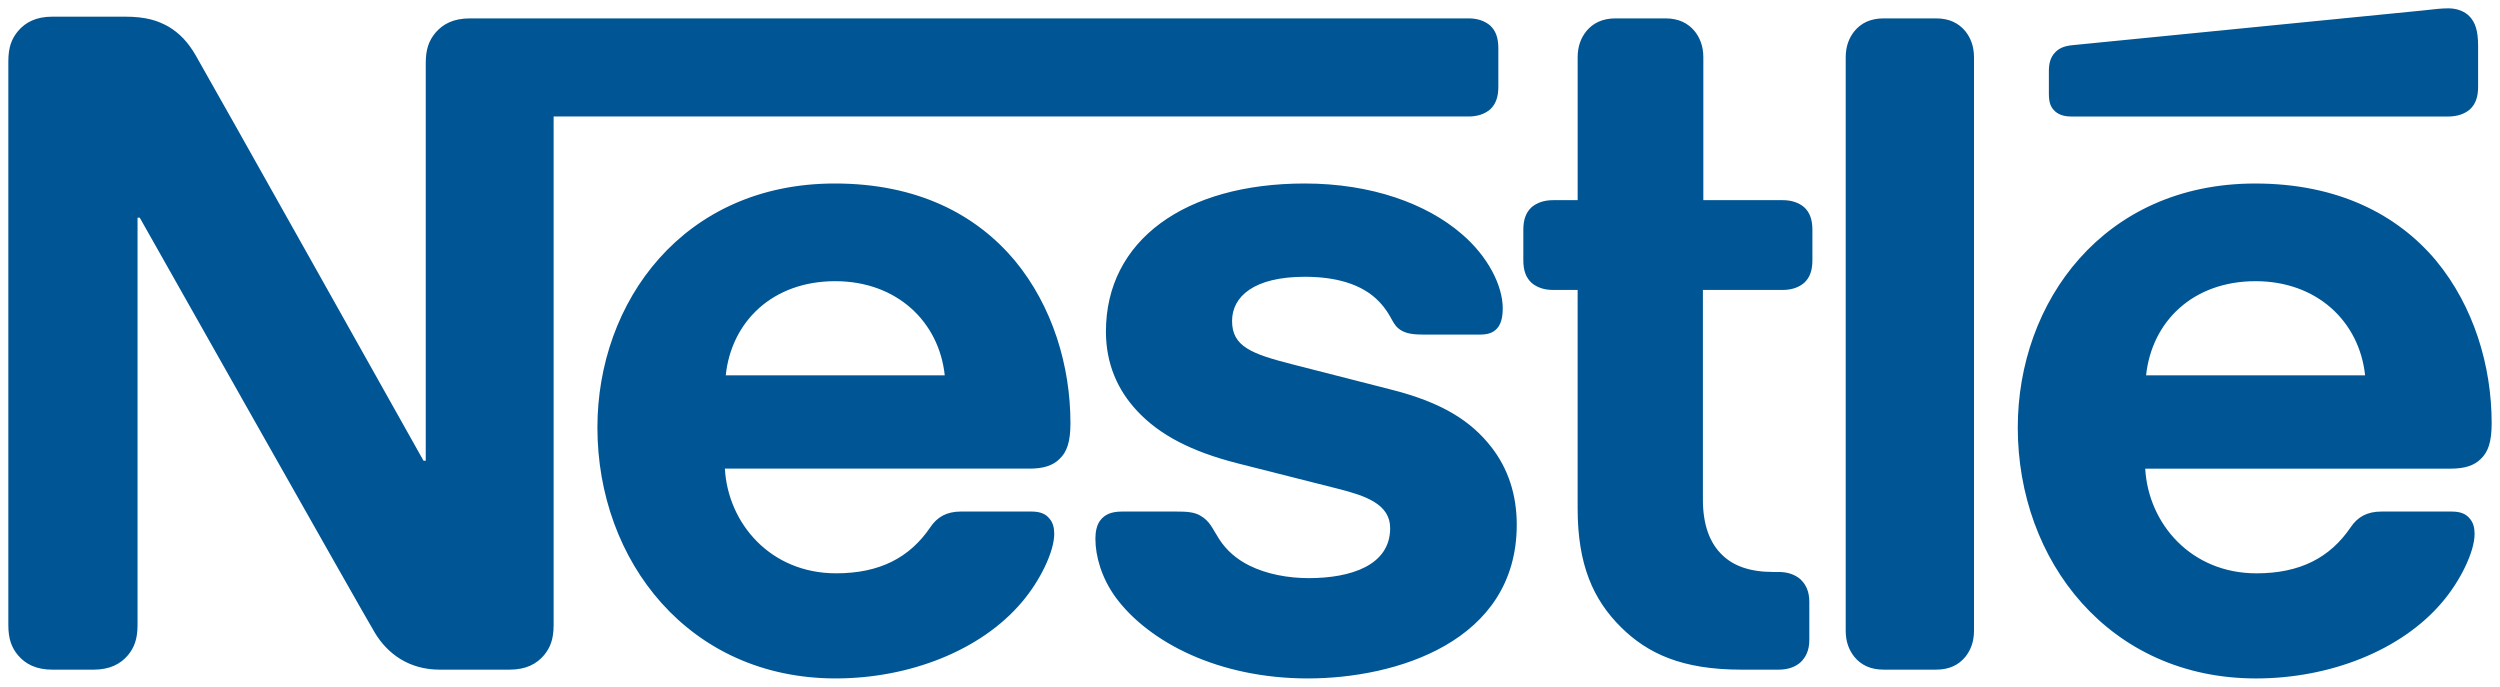
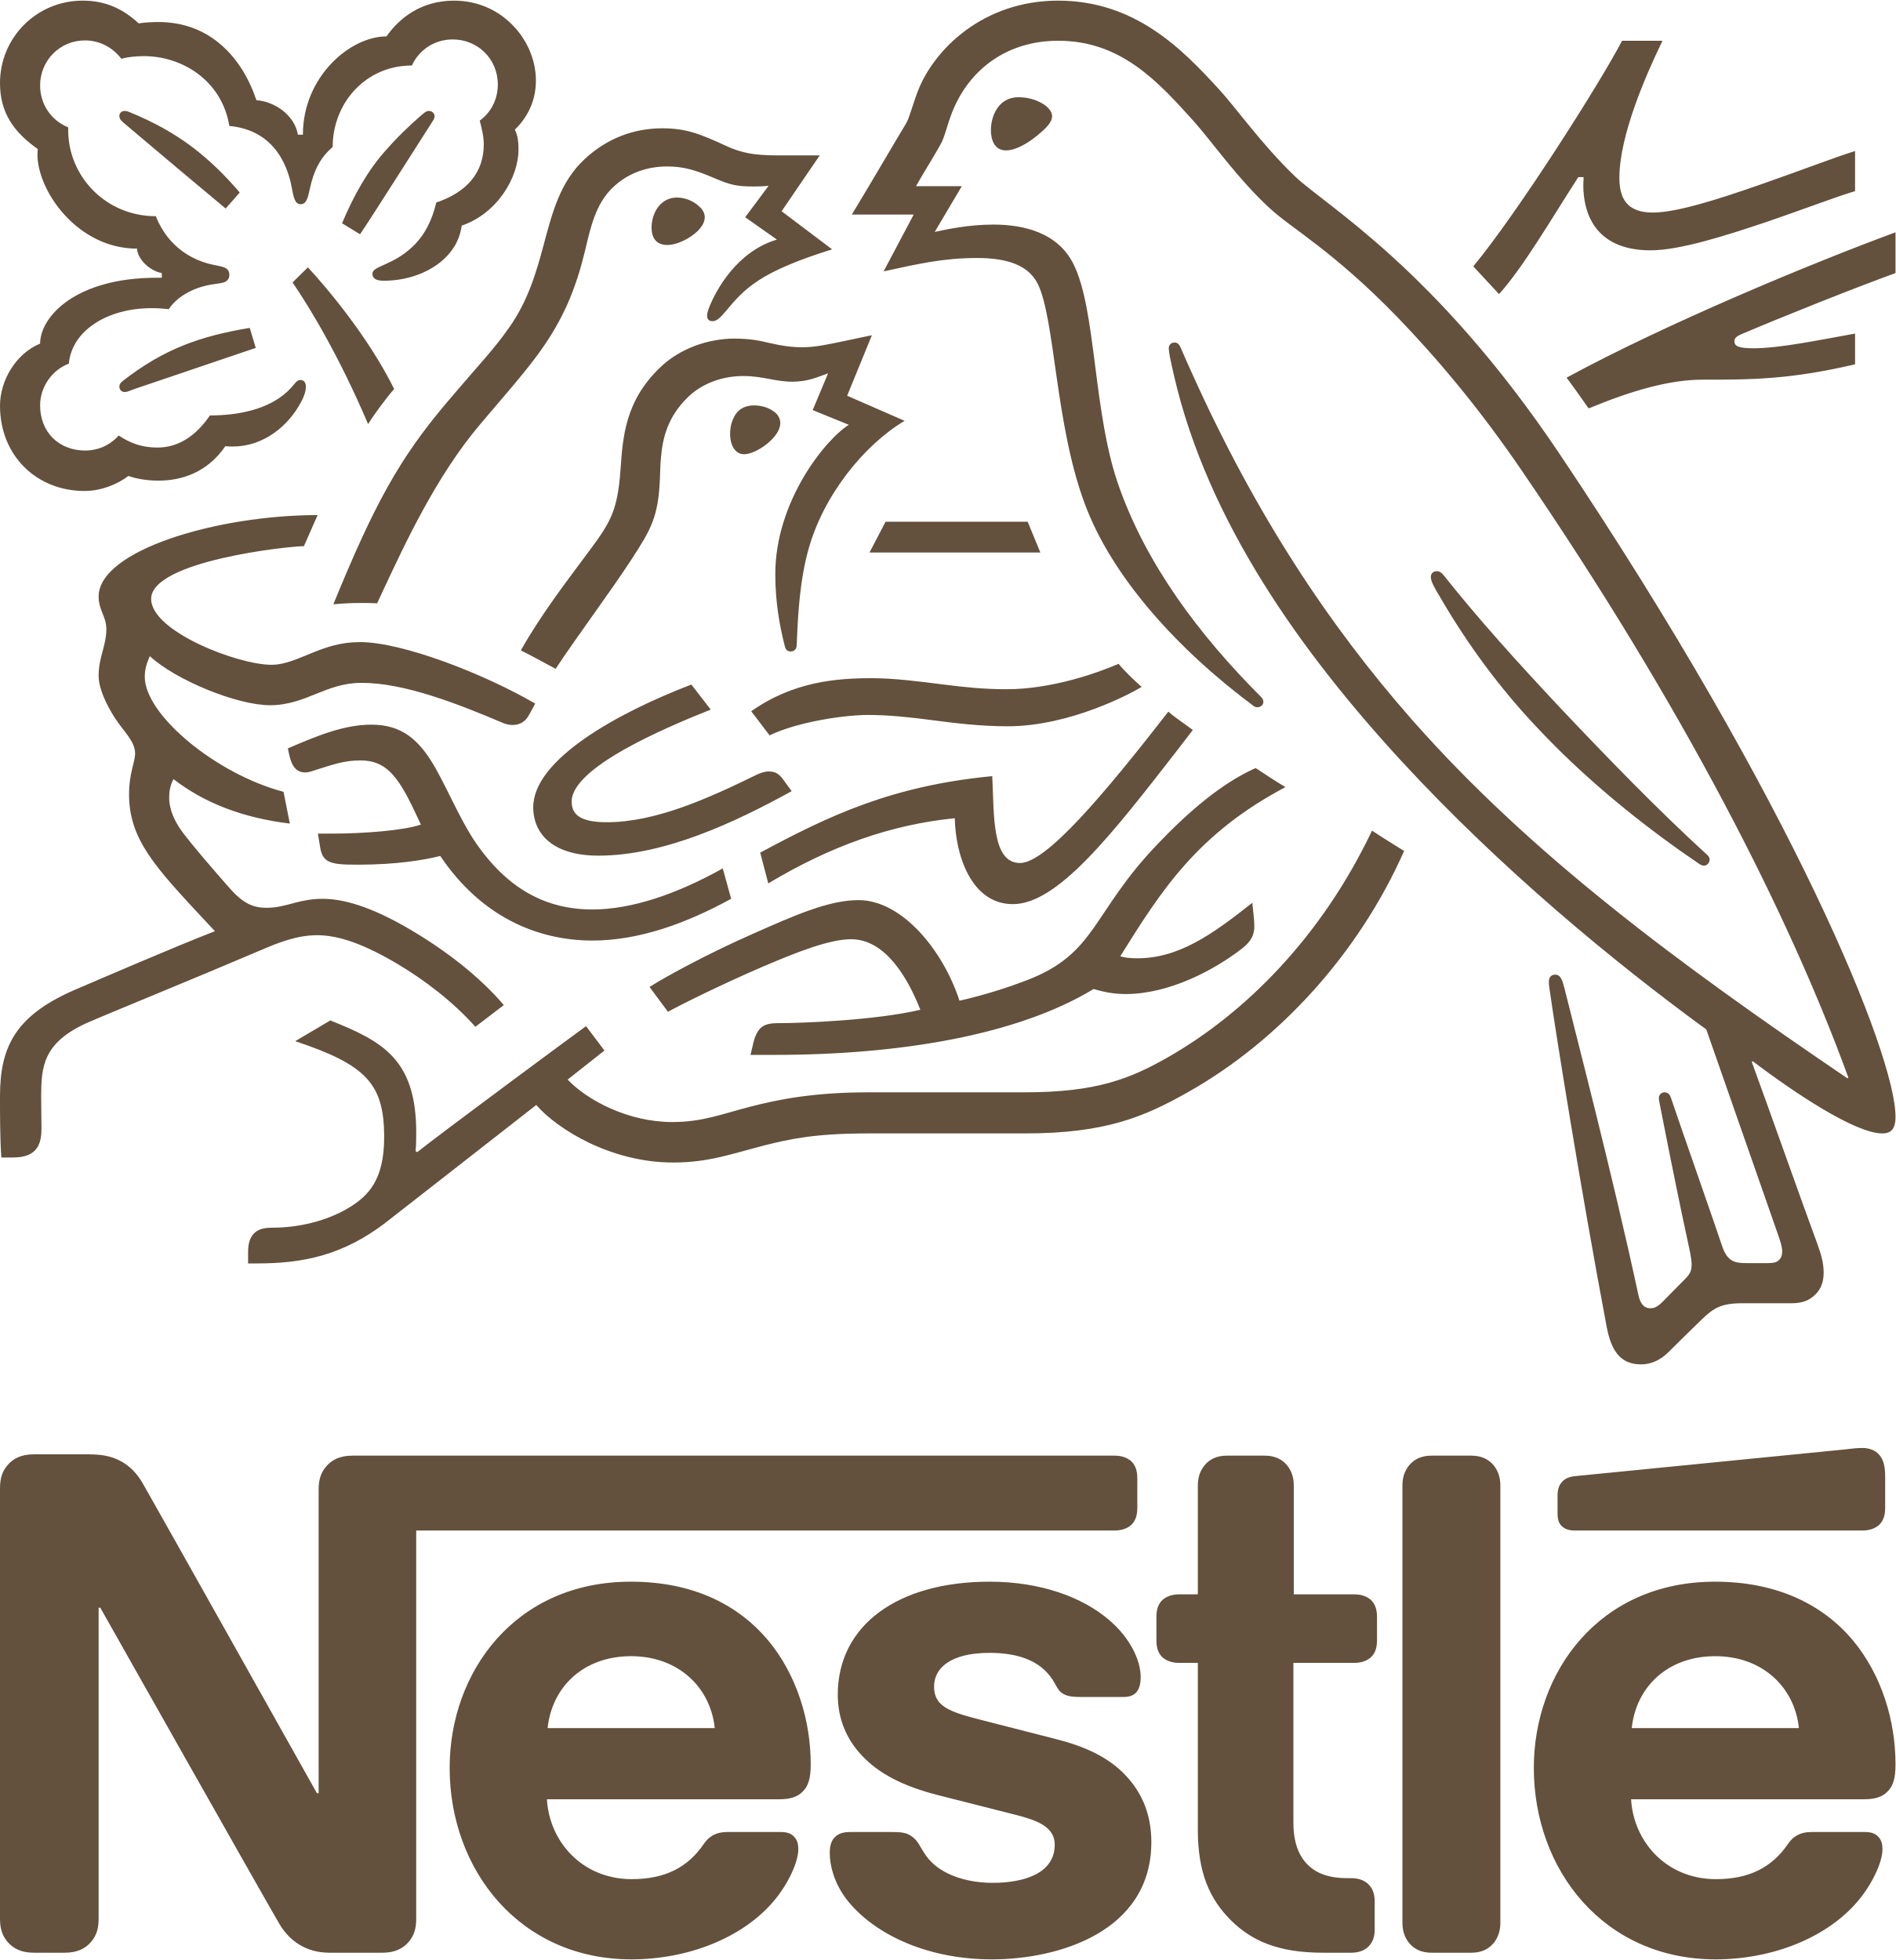
- <svg xmlns="http://www.w3.org/2000/svg" height="82.413" width="300">
-   <path transform="translate(-246.3127,-567.9326)" style="fill:#005695;fill-rule:nonzero;stroke:none" d="m 298.557,571.875 c -0.737,0.894 -1.155,1.892 -1.155,3.628 l 0,47.721 -0.264,0 c 0,0 -26.119,-46.566 -27.382,-48.719 -0.894,-1.527 -1.892,-2.577 -3.207,-3.367 -1.315,-0.734 -2.682,-1.207 -5.307,-1.207 l -8.618,0 c -2,0 -3.259,0.682 -4.153,1.736 -0.737,0.89 -1.158,1.892 -1.158,3.624 l 0,67.642 c 0,1.736 0.421,2.734 1.158,3.628 0.894,1.05 2.153,1.732 4.153,1.732 l 4.886,0 c 1.996,0 3.259,-0.682 4.153,-1.732 0.734,-0.894 1.155,-1.892 1.155,-3.628 l 0,-48.879 0.264,0 c 0,0 27.117,48.037 28.223,49.825 1.523,2.521 4.097,4.413 7.777,4.413 l 8.358,0 c 1.996,0 3.259,-0.682 4.153,-1.732 0.734,-0.894 1.155,-1.892 1.155,-3.628 l 0,-61.02 109.791,0 c 1.106,0 1.944,-0.313 2.577,-0.838 0.682,-0.633 0.998,-1.475 0.998,-2.734 l 0,-4.626 c 0,-1.263 -0.317,-2.104 -0.998,-2.734 -0.633,-0.525 -1.471,-0.842 -2.577,-0.842 l -119.829,0 c -1.996,0 -3.259,0.685 -4.153,1.736 m 47.933,18.078 c -18.238,0 -28.488,14.246 -28.488,29.277 0,16.03 10.987,30.115 28.592,30.115 8.778,0 17.397,-3.311 22.335,-9.147 2.156,-2.521 3.892,-6.045 3.892,-8.197 0,-0.737 -0.16,-1.367 -0.577,-1.84 -0.421,-0.525 -1.054,-0.842 -2.156,-0.842 l -8.462,0 c -1.683,0 -2.838,0.629 -3.68,1.892 -2.469,3.628 -6.045,5.52 -11.3,5.52 -7.885,0 -12.98,-5.993 -13.348,-12.562 l 36.581,0 c 1.628,0 2.782,-0.369 3.572,-1.155 0.894,-0.842 1.315,-2.052 1.315,-4.313 0,-6.883 -2.156,-14.03 -6.674,-19.497 -4.626,-5.52 -11.669,-9.251 -21.601,-9.251 m 56.391,0 c -14.399,0 -23.858,6.834 -23.858,17.765 0,3.888 1.419,7.043 3.732,9.512 2.682,2.894 6.518,4.89 12.089,6.309 l 12.034,3.047 c 3.311,0.842 6.253,1.84 6.253,4.73 0,4.469 -4.73,5.993 -9.773,5.993 -2.473,0 -5.047,-0.473 -7.151,-1.523 -1.471,-0.737 -2.73,-1.788 -3.624,-3.207 -0.79,-1.21 -1.05,-2.104 -2.261,-2.786 -0.737,-0.421 -1.631,-0.473 -2.838,-0.473 l -6.518,0 c -1.419,0 -2.101,0.421 -2.574,0.998 -0.473,0.577 -0.633,1.419 -0.633,2.261 0,2.101 0.737,4.73 2.473,7.095 3.993,5.359 12.35,9.672 23.017,9.672 10.514,0 25.073,-4.365 25.073,-18.451 0,-3.624 -1.054,-6.726 -2.998,-9.248 -2.469,-3.207 -5.989,-5.415 -11.981,-6.939 l -11.929,-3.05 c -4.942,-1.259 -7.255,-2.153 -7.255,-5.203 0,-2.942 2.629,-5.307 8.723,-5.307 3.575,0 6.834,0.79 8.939,2.998 1.732,1.84 1.419,2.786 2.786,3.52 0.838,0.421 1.784,0.421 3.259,0.421 l 5.937,0 c 0.946,0 1.631,-0.156 2.153,-0.737 0.425,-0.473 0.685,-1.207 0.685,-2.417 0,-2.734 -1.788,-6.253 -4.939,-8.935 -4.205,-3.628 -10.827,-6.045 -18.819,-6.045 m 32.745,2 -2.942,0 c -1.102,0 -1.944,0.313 -2.574,0.838 -0.685,0.633 -1.002,1.475 -1.002,2.734 l 0,3.628 c 0,1.263 0.317,2.101 1.002,2.734 0.629,0.525 1.471,0.842 2.574,0.842 l 2.942,0 0,26.223 c 0,6.726 1.84,10.931 5.255,14.298 3.155,3.099 7.255,5.043 14.402,5.043 l 4.466,0 c 1.106,0 1.944,-0.313 2.577,-0.838 0.682,-0.633 1.102,-1.475 1.102,-2.734 l 0,-4.574 c 0,-1.263 -0.421,-2.101 -1.102,-2.734 -0.633,-0.525 -1.471,-0.842 -2.577,-0.842 l -0.629,0 c -2.838,0 -4.782,-0.734 -6.097,-1.996 -1.575,-1.471 -2.365,-3.732 -2.365,-6.674 l 0,-25.173 9.568,0 c 1.102,0 1.944,-0.317 2.574,-0.842 0.682,-0.633 0.998,-1.471 0.998,-2.734 l 0,-3.628 c 0,-1.259 -0.317,-2.101 -0.998,-2.734 -0.629,-0.525 -1.471,-0.838 -2.574,-0.838 l -9.516,0 0,-17.136 c 0,-1.367 -0.421,-2.365 -1.05,-3.151 -0.79,-0.946 -1.892,-1.527 -3.52,-1.527 l -5.94,0 c -1.631,0 -2.734,0.581 -3.523,1.527 -0.629,0.786 -1.05,1.784 -1.05,3.151 l 0,17.136 z m 32.168,51.661 c 0,1.367 0.417,2.365 1.05,3.155 0.786,0.946 1.892,1.523 3.52,1.523 l 6.253,0 c 1.631,0 2.734,-0.577 3.523,-1.523 0.629,-0.79 1.05,-1.788 1.05,-3.155 l 0,-68.793 c 0,-1.367 -0.421,-2.365 -1.05,-3.155 -0.79,-0.946 -1.892,-1.527 -3.523,-1.527 l -6.253,0 c -1.628,0 -2.734,0.581 -3.52,1.527 -0.633,0.79 -1.05,1.788 -1.05,3.155 l 0,68.793 z M 333.402,612.974 c 0.682,-6.466 5.624,-11.3 13.14,-11.3 7.359,0 12.454,4.834 13.14,11.3 l -26.279,0 z m 206.708,-31.061 c 1.102,0 1.944,-0.313 2.574,-0.838 0.685,-0.633 1.002,-1.475 1.002,-2.734 l 0,-4.89 c 0,-1.892 -0.369,-2.838 -1.002,-3.52 -0.577,-0.633 -1.523,-0.998 -2.574,-0.998 -0.842,0 -1.68,0.104 -3.099,0.261 l -41.944,4.153 c -1.207,0.104 -1.784,0.473 -2.205,0.946 -0.473,0.525 -0.685,1.21 -0.685,2.156 l 0,2.73 c 0,1.054 0.212,1.527 0.581,1.948 0.469,0.525 1.155,0.786 2.101,0.786 l 45.251,0 z m -23.177,8.041 c -18.238,0 -28.488,14.246 -28.488,29.277 0,16.03 10.987,30.115 28.592,30.115 8.778,0 17.397,-3.311 22.335,-9.147 2.156,-2.521 3.892,-6.045 3.892,-8.197 0,-0.737 -0.16,-1.367 -0.581,-1.84 -0.417,-0.525 -1.05,-0.842 -2.153,-0.842 l -8.462,0 c -1.683,0 -2.838,0.629 -3.68,1.892 -2.469,3.628 -6.045,5.52 -11.3,5.52 -7.885,0 -12.983,-5.993 -13.348,-12.562 l 36.685,0 c 1.628,0 2.786,-0.369 3.572,-1.155 0.894,-0.842 1.315,-2.052 1.315,-4.313 0,-6.883 -2.156,-14.03 -6.674,-19.497 -4.626,-5.52 -11.773,-9.251 -21.706,-9.251 m -13.088,23.02 c 0.685,-6.466 5.624,-11.3 13.14,-11.3 7.359,0 12.454,4.834 13.14,11.3 l -26.279,0 z" />
+ <svg xmlns="http://www.w3.org/2000/svg" height="321.586" viewBox="0 0 256.005 264.583" width="310.958">
+   <clipPath id="a">
+     <path d="m0 0h598.11v737.008h-598.11z" />
+   </clipPath>
+   <g fill="#63513d" transform="matrix(.2645833 0 0 .2645833 .000004 -13.85417)">
+     <path d="m0 0c.864 1.385 1.636 2.614 3.528 3.614-.2.121-.485.307-.635.407-.736-.322-1.465-.964-2.086-1.614-1.428-1.486-1.3-2.343-2.807-2.921-.378-.143-.842-.3-1.435-.436-.35 1.079-1.228 2.15-2.157 2.15-.643 0-1.386-.336-2.243-.714-1.007-.443-1.928-.95-2.221-1.143l.393-.529c.3.165 1.164.593 2.028.965.75.321 1.428.585 1.886.585.735 0 1.214-.835 1.478-1.507-.964-.228-2.55-.286-3.028-.286-.221 0-.3-.035-.379-.099-.071-.065-.128-.179-.164-.336l-.057-.243h.514c2.671 0 5.192.421 6.814 1.407.228-.064.428-.107.685-.107.929 0 1.886.507 2.486.971.214.165.264.315.264.479 0 .078-.007.15-.014.221l-.029.279c-.857-.679-1.571-1.186-2.457-1.186-.157 0-.271.014-.364.043m5.378 2.685c-1.071-2.257-2.7-3.899-4.371-4.849-.793-.45-1.507-.743-3.05-.743h-3.335c-1.193 0-1.942-.157-2.528-.307-.629-.164-1.029-.328-1.664-.328-.943 0-1.814.464-2.236.907l.786.621-.393.521c-.228-.164-3.021-2.228-3.607-2.692l-.035.021c.014.143.014.272.014.4 0 1.571-.729 1.95-1.835 2.393l-.75-.443c1.521-.507 1.9-.914 1.9-2.05 0-.9-.322-1.257-.786-1.528-.479-.279-1.072-.407-1.593-.407-.221 0-.321-.043-.4-.122-.086-.085-.128-.214-.128-.392v-.25h.178c.957 0 1.843.149 2.814.914l3.164 2.471c.45-.514 1.586-1.229 2.928-1.229.757 0 1.243.186 1.943.365.543.136 1.071.257 2.228.257h3.35c1.714 0 2.542.357 3.456.871 1.986 1.114 3.679 3 4.636 5.164-.25.157-.486.3-.686.435m-13.262 2.55c.899.636 1.828.707 2.578.707.45 0 .978-.064 1.535-.136.45-.057.857-.1 1.343-.1.978 0 1.964.357 2.392.543.122-.15.329-.35.493-.493-.207-.128-1.521-.842-2.864-.842-.593 0-1.157.071-1.642.135-.429.057-.893.107-1.343.107-.493 0-1.486-.142-2.1-.435zm-10.278.129c.386 0 .7.128 1 .25.286.114.571.228.957.228.914 0 2.042-.443 3.035-.864.057-.022.122-.036.186-.036.157 0 .279.072.357.222l.128.235c-1.092.636-2.835 1.314-3.742 1.314-.414 0-.714-.107-1-.221-.321-.129-.6-.264-.893-.264-.721 0-2.57.714-2.57 1.407 0 .814 2.942 1.128 3.264 1.128l.292.664c-2.135 0-4.678-.75-4.678-1.742 0-.286.165-.429.165-.693 0-.357-.165-.6-.165-1 0-.264.157-.6.343-.893.2-.307.436-.507.436-.764 0-.193-.129-.421-.129-.871 0-.964.55-1.55 1.621-2.7l.214-.228c-.885-.343-2.535-1.057-2.92-1.222-1.336-.557-1.672-1.235-1.672-2.306 0-.415 0-.886.029-1.307h.257c.536 0 .6.321.6.628 0 .207-.007.443-.007.7.007.593.028 1.121.985 1.55.386.171 2.279.942 3.686 1.542.414.179.799.329 1.228.329.478 0 1.028-.207 1.714-.614.578-.343 1.186-.807 1.664-1.343l.607.464c-.521.615-1.242 1.164-1.964 1.593-.721.429-1.364.678-1.907.678-.235 0-.428-.042-.593-.085-.192-.05-.371-.107-.599-.107-.265 0-.486.064-.808.435-.121.136-.892 1.015-1.056 1.271-.079.122-.222.365-.222.651 0 .121.021.264.093.392.664-.514 1.485-.828 2.485-.95l-.135.679c-1.436.378-2.964 1.642-2.964 2.457 0 .171.043.292.107.442.557-.514 1.864-1.049 2.571-1.049m12.805 3.263h3.65l-.271.658h-3.036zm18.641 4.671c.857.365 2.393.979 3.278 1.3v.871c-1.778-.656-4.899-1.949-7.027-3.106.057-.072.428-.593.471-.657.9.371 1.707.614 2.435.614 1.021 0 1.857 0 3.257.328v.657c-.786-.142-1.621-.314-2.164-.314-.321 0-.414.043-.414.15 0 .065.043.107.164.157m-1.907 2.593c-.557 0-.714.307-.714.743 0 .9.564 2.192.921 2.928h-.864c-.45-.871-2.221-3.664-3.178-4.821l.55-.593c.514.572 1.078 1.543 1.693 2.5h.114c0-.05-.007-.107-.007-.157 0-.807.414-1.407 1.435-1.407.629 0 1.614.314 2.543.628.771.265 1.478.536 1.828.636v.857c-.4-.121-1.214-.436-2.057-.728-.885-.308-1.757-.586-2.264-.586m-18.897-14.334-.172.657c1.471.793 2.814 1.429 4.957 1.635.042-.821-.015-1.856.592-1.856.558 0 1.772 1.435 3.171 3.235.129-.122.336-.25.522-.393l-.357-.464c-1.364-1.757-2.529-3.257-3.486-3.257-.892 0-1.228 1.05-1.242 1.836-1.364-.136-2.65-.593-3.985-1.393m-.972.321c-.942-.528-1.921-.878-2.785-.878-.964 0-1.821.414-2.536 1.492-.3.458-.535 1.029-.821 1.536-.343.6-.714.921-1.364.921-.593 0-1.171-.243-1.785-.507l.028-.135c.05-.222.136-.379.343-.379.093 0 .186.043.236.057.343.107.593.2.942.2.536 0 .793-.314 1.158-1.085l.135-.286c-.371-.129-1.243-.193-1.892-.193h-.308l.05-.307c.022-.128.072-.236.179-.286.128-.064.314-.071.636-.071.814 0 1.406.1 1.749.186.879-1.307 2.086-1.807 3.25-1.807.993 0 2 .364 2.964.892zm-2.657.272c-.964 0-1.392.457-1.392 1.035 0 1.014 1.778 2.007 3.378 2.621l.414-.535c-.985-.393-2.971-1.236-2.971-1.964 0-.257.15-.443.75-.443 1.043 0 2.164.507 3.2 1.014.078.036.171.071.257.071.135 0 .221-.042.321-.185l.172-.236c-1.207-.664-2.714-1.378-4.129-1.378m22.076-18.641c.093.879.765 1.536 1.786 1.536 1 0 1.693-.657 1.785-1.536zm1.779 3.128c-2.479 0-3.871-1.935-3.871-3.978 0-2.178 1.492-4.092 3.885-4.092 1.193 0 2.364.45 3.035 1.242.293.343.529.822.529 1.115 0 .1-.022.186-.079.25-.057.071-.143.114-.293.114h-1.15c-.228 0-.385-.086-.499-.257-.336-.493-.822-.75-1.536-.75-1.071 0-1.764.814-1.814 1.707h4.985c.221 0 .379.05.486.157.121.114.178.279.178.586 0 .935-.293 1.906-.907 2.649-.628.75-1.599 1.257-2.949 1.257m3.149 1.093c.15 0 .264.043.35.114.093.086.136.2.136.372v.664c0 .257-.05.386-.136.478-.078.086-.207.136-.35.136-.114 0-.228-.014-.421-.036l-5.699-.564c-.165-.014-.243-.064-.3-.128-.065-.072-.093-.165-.093-.293v-.372c0-.142.028-.207.078-.264.065-.071.158-.107.286-.107zm-24.19 23.433c0 .071.008.157.036.243.057.185.179.364.479.364.135 0 .285-.036.407-.121.107-.072.15-.165.15-.257 0-.308-.515-.665-.772-.665-.185 0-.3.179-.3.436m-1.678 4.406c0 .308.186.643.543.643.157 0 .343-.064.478-.193.079-.071.115-.15.115-.228 0-.172-.165-.336-.358-.45-.149-.086-.307-.143-.442-.143-.222 0-.336.136-.336.371m7.249 2.086c0 .25.129.7.593.7.157 0 .307-.036.428-.093.172-.078.286-.193.286-.314 0-.129-.128-.257-.321-.414-.2-.165-.457-.315-.665-.315-.25 0-.321.236-.321.436m-18.319-5.542c-.093-.036-.136-.057-.186-.057-.078 0-.114.064-.114.114s.021.079.071.121c.879.686 1.65.957 2.714 1.136l.129-.428zm4.842 3.314-.385.235c.249.593.557 1.136.921 1.543.257.293.5.528.771.764.064.05.1.093.165.093.071 0 .121-.057.121-.114 0-.029-.015-.064-.043-.107-.435-.679-1.285-2.022-1.55-2.414m-5.063 2.392c-.065.057-.079.093-.079.136 0 .05.036.107.114.107.029 0 .057-.007.093-.021.529-.215.979-.465 1.379-.772.335-.257.664-.571.985-.95l-.3-.342c-.371.307-1.571 1.314-2.192 1.842m5.235-6.449c.107.179.428.614.557.75-.55 1.114-1.45 2.178-1.843 2.6l-.328-.322c.378-.55 1.014-1.614 1.614-3.028m3.835-27.861c.093.879.764 1.536 1.785 1.536 1 0 1.693-.657 1.786-1.536zm19.148 24.626c-.051.064-.093.093-.151.093-.085 0-.128-.058-.128-.122 0-.1.071-.221.25-.521.543-.922 1.214-1.85 2.042-2.721.893-.95 1.943-1.836 3.064-2.629l.35-.242c.05-.036.086-.057.129-.057.071 0 .121.071.121.128 0 .036-.014.071-.057.107-1.042.95-2.164 2.107-3.214 3.221-.821.879-1.664 1.807-2.406 2.743m-18.327.435c-.407-.55-.964-1.271-1.393-2.035.136-.064.586-.307.743-.393.493.743 1.179 1.657 1.629 2.35.407.628.571.9.6 1.743.007.142.007.278.021.413.036.436.15.879.564 1.286.307.307.75.464 1.193.464.429 0 .678-.121 1.05-.121.264 0 .457.064.628.129l.136.05-.329-.786.772-.314c-.493-.307-1.571-1.629-1.571-3.193 0-.564.085-1.085.207-1.55.014-.05.042-.1.121-.1.072 0 .122.043.129.122l.007.164c.021.479.057 1.236.25 1.914.321 1.143 1.185 2.214 2.049 2.728l-1.228.536.529 1.293-.579-.122c-.35-.071-.607-.135-.914-.135-.2 0-.429.028-.7.092-.207.051-.428.093-.743.093-.564 0-1.171-.214-1.585-.614-.757-.721-.8-1.5-.85-2.192-.065-.922-.236-1.15-.736-1.822m-1.643 4.864c-.335-.478-.578-.714-1.342-1.614-1.007-1.193-1.536-2.157-2.414-4.3.143.015.35.029.578.029.115 0 .208 0 .358-.007l.106.228c.493 1.057 1.157 2.486 2.086 3.586l.321.378c.958 1.122 1.55 1.786 1.922 3.314.128.543.235 1.029.6 1.379.328.314.742.449 1.164.449.357 0 .621-.085 1.007-.25.35-.149.478-.178.85-.178.128 0 .221.007.307.014l-.5-.671.678-.478c-.85-.251-1.3-1.072-1.449-1.451-.029-.078-.043-.128-.043-.178 0-.057.028-.114.114-.114.093 0 .164.071.286.214.414.5.742.843 2.271 1.321l-1.079.814.814 1.193h-.764c-.485 0-.807.007-1.228.2-.572.264-.864.379-1.372.379-.621 0-1.185-.222-1.649-.65-.536-.493-.7-1.15-.893-1.872-.15-.557-.328-1.171-.729-1.735m19.084-34.088c0-.186.057-.322.143-.429.107-.129.257-.208.478-.208h.85c.221 0 .371.079.479.208.085.107.142.243.142.429v9.348c0 .186-.057.321-.142.429-.108.128-.258.207-.479.207h-.85c-.221 0-.371-.079-.478-.207-.086-.108-.143-.243-.143-.429zm-4.371 7.02h-.4c-.15 0-.264-.043-.35-.114-.093-.086-.135-.201-.135-.372v-.493c0-.171.042-.285.135-.371.086-.071.2-.114.35-.114h.4v-3.564c0-.914.25-1.486.714-1.943.429-.421.986-.686 1.957-.686h.607c.15 0 .264.043.35.115.093.086.15.2.15.371v.622c0 .171-.057.285-.15.371-.086.072-.2.114-.35.114h-.085c-.386 0-.651.1-.829.272-.214.199-.322.507-.322.907v3.421h1.301c.149 0 .264.043.349.114.093.086.136.2.136.371v.493c0 .171-.043.286-.136.372-.085.071-.2.114-.349.114h-1.293v2.328c0 .186-.057.321-.143.429-.107.128-.257.207-.479.207h-.807c-.221 0-.371-.079-.478-.207-.086-.108-.143-.243-.143-.429zm-16.791 32.667c.15.329.479.557.871.557.536 0 .965-.414.965-.964 0-.321-.15-.6-.386-.771.05-.186.086-.35.086-.507 0-.6-.357-1.021-1.015-1.243-.085-.364-.242-.693-.499-.936-.429-.414-.864-.414-.864-.585 0-.093.064-.15.242-.15.793 0 1.571.443 1.664 1.178.757.257 1.214 1.022 1.214 1.629 0 .157-.014.293-.078.421.207.2.45.543.45 1.05 0 .443-.193.893-.536 1.221-.3.293-.721.486-1.214.486-.714 0-1.178-.386-1.442-.764-.779 0-1.786-.864-1.786-2.1h-.107c-.072.428-.514.714-.886.736-.3.899-.978 1.671-2.093 1.671-.128 0-.285-.007-.421-.029-.328.3-.692.486-1.2.486-.971 0-1.764-.778-1.764-1.764 0-.614.279-1.036.807-1.407 0 0-.007-.079-.007-.114 0-.786.857-2.014 2.129-2.014 0-.2.25-.472.528-.522v-.1h-.107c-1.75 0-2.493-.843-2.493-1.407-.521-.214-.857-.793-.857-1.328 0-1.064.779-1.821 1.807-1.821.343 0 .693.135.936.321.178-.064.407-.1.642-.1.493 0 1.043.171 1.429.736.057-.007.107-.007.164-.007.629 0 1.172.414 1.457.957.072.135.1.242.1.321s-.035.143-.114.143c-.1 0-.114-.093-.293-.257-.4-.364-1.014-.5-1.643-.5-.307-.45-.685-.686-1.121-.686-.321 0-.571.086-.828.257-.207-.228-.465-.321-.715-.321-.564 0-.964.393-.964.964 0 .4.257.757.614.893.065.707.822 1.185 1.765 1.185.121 0 .243-.007.371-.021.143.228.486.471.971.535.1.015.179.022.236.05.057.029.086.086.086.151 0 .057-.022.107-.079.142-.05.029-.136.043-.236.064-.449.086-.985.365-1.257 1.044-1.078 0-1.871.863-1.871 1.835v.064c-.357.143-.6.486-.6.893 0 .535.422.964.957.964.322 0 .6-.157.779-.393.15.043.321.057.485.057.8 0 1.658-.507 1.822-1.492 1.028-.093 1.271-.965 1.335-1.329.036-.186.064-.343.186-.343.129 0 .157.143.2.336.078.364.214.657.486.886 0 .935.699 1.742 1.692 1.742m12.342-32.396c-1.957 0-3.243-.928-3.243-2.414 0-.528.193-.956.507-1.292.364-.393.886-.665 1.643-.857l1.635-.415c.45-.114.85-.249.85-.642 0-.607-.643-.815-1.328-.815-.336 0-.686.065-.971.208-.201.1-.372.242-.493.435-.107.164-.143.286-.308.379-.099.057-.221.064-.385.064h-.885c-.193 0-.286-.057-.351-.136-.064-.078-.086-.193-.086-.307 0-.285.101-.643.336-.964.543-.729 1.679-1.314 3.129-1.314 1.428 0 3.406.593 3.406 2.507 0 .493-.143.914-.407 1.257-.336.435-.814.735-1.628.942l-1.621.415c-.672.171-.986.292-.986.707 0 .4.357.721 1.186.721.485 0 .928-.107 1.214-.407.235-.25.193-.379.378-.479.115-.057.243-.057.443-.057h.807c.129 0 .221.022.293.1.057.065.093.165.093.329 0 .371-.243.85-.672 1.214-.571.493-1.471.821-2.556.821m-7.664 0c-2.478 0-3.871-1.935-3.871-3.978 0-2.178 1.493-4.092 3.885-4.092 1.193 0 2.364.45 3.036 1.242.293.343.528.822.528 1.115 0 .1-.021.186-.078.25-.057.071-.143.114-.293.114h-1.15c-.229 0-.385-.086-.5-.257-.336-.493-.821-.75-1.535-.75-1.072 0-1.765.814-1.815 1.707h4.971c.222 0 .379.05.486.157.122.114.179.279.179.586 0 .935-.293 1.906-.907 2.649-.629.75-1.586 1.257-2.936 1.257m19.841 24.097c-2.657 3.964-4.992 5.3-5.65 5.928-.721.693-1.271 1.479-1.621 1.857-.778.85-1.785 1.9-3.442 1.9-1.6 0-2.657-1.043-3-1.943-.1-.257-.179-.571-.25-.685-.157-.257-.864-1.464-1.157-1.943h1.322l-.643-1.214c.75.164 1.285.286 1.999.286.636 0 1.093-.151 1.293-.55.371-.743.371-2.993 1-4.686.585-1.592 2.014-3.149 3.621-4.342.021-.014.043-.021.071-.021.079 0 .129.057.129.114 0 .043-.014.071-.05.107-1.343 1.343-2.436 2.828-3.021 4.457-.579 1.585-.486 3.814-.993 4.806-.336.657-1.05.829-1.707.829-.529 0-1.021-.107-1.25-.157l.579.978h-.979c.207.364.422.7.529.9.093.171.128.386.243.679.371.935 1.192 1.528 2.264 1.528 1.342 0 2.128-.864 2.906-1.729.358-.399.943-1.235 1.622-1.856.464-.429 1.349-.908 2.714-2.314.785-.814 1.699-1.871 2.664-3.286 3.449-5.049 5.713-9.499 6.977-12.97l-.021-.014c-3.621 2.457-6.756 4.778-9.285 7.642-1.792 2.036-3.349 4.392-4.706 7.399-.093.2-.172.386-.257.579-.036.078-.072.1-.129.1-.071 0-.121-.05-.121-.122 0-.078.035-.25.114-.593.721-3.113 2.721-5.906 4.857-8.227 2.128-2.307 4.535-4.292 6.513-5.735l1.543-4.414c.035-.107.078-.221.078-.328 0-.079-.021-.143-.071-.186-.043-.043-.1-.064-.229-.064h-.464c-.2 0-.278.028-.35.085-.071.057-.121.143-.157.243-.136.415-.95 2.736-1.107 3.207-.029.086-.079.114-.136.114-.071 0-.121-.057-.121-.121 0-.057.021-.122.057-.322.207-1.057.45-2.242.55-2.692.043-.207.093-.4.093-.543 0-.129-.029-.2-.136-.307l-.479-.486c-.114-.114-.178-.143-.271-.143-.114 0-.207.079-.25.279-.543 2.535-1.364 5.678-1.578 6.549-.05.193-.086.3-.2.3-.1 0-.136-.071-.136-.157 0-.064.014-.143.022-.2.128-.9.65-4.178 1.214-7.171.1-.514.293-.799.735-.799.2 0 .393.078.572.25.292.292.378.371.728.714.25.243.421.342.85.342h1.057c.25 0 .386.065.507.179.114.107.186.257.186.472 0 .221-.057.399-.136.621-.271.728-1.143 3.192-1.4 3.885l.022.014c.893-.678 2.192-1.542 2.764-1.542.178 0 .285.078.285.357 0 1.314-2.185 6.72-7.177 14.162m-26.354-21.64c-.1-.121-.157-.257-.157-.493v-6.484h-.036s-3.55 6.327-3.721 6.62c-.121.207-.257.35-.436.457-.178.1-.364.164-.721.164h-1.172c-.271 0-.442-.092-.563-.235-.101-.122-.158-.257-.158-.493v-9.192c0-.235.057-.371.158-.493.121-.143.292-.236.563-.236h.665c.271 0 .443.093.564.236.1.122.157.258.157.493v6.642h.036s3.685-6.528 3.835-6.771c.207-.342.557-.6 1.057-.6h1.136c.271 0 .443.093.564.236.1.122.157.258.157.493v8.292h14.92c.15 0 .264.043.35.114.092.086.135.2.135.372v.628c0 .172-.043.286-.135.372-.086.071-.2.114-.35.114h-16.284c-.272 0-.443-.093-.564-.236" transform="matrix(23.89372 0 0 -23.89372 571.8484 540.2481)" />
+     <g clip-path="url(#a)" transform="matrix(7.055585 0 0 -7.055585 -3020.01 5757.077)">
+       <text fill="#63513d" font-family="LTUnivers" font-weight="300" transform="matrix(0 -1 -1 0 -10.0191 708.6614)">
+         <tspan fill="#63513d" font-size="7.5" x="0 5.678 9.802 13.528 16.05 17.913 21.903 23.793 27.648 29.538 34.919 39.286 43.636 48.087 52.028 53.775 55.665 60.66 64.697 68.671 70.514 74.561 80.711 82.601 86.841 90.921 94.85" y="0">Nestlé – Annual Review 2016</tspan>
+       </text>
+     </g>
+   </g>
</svg>
